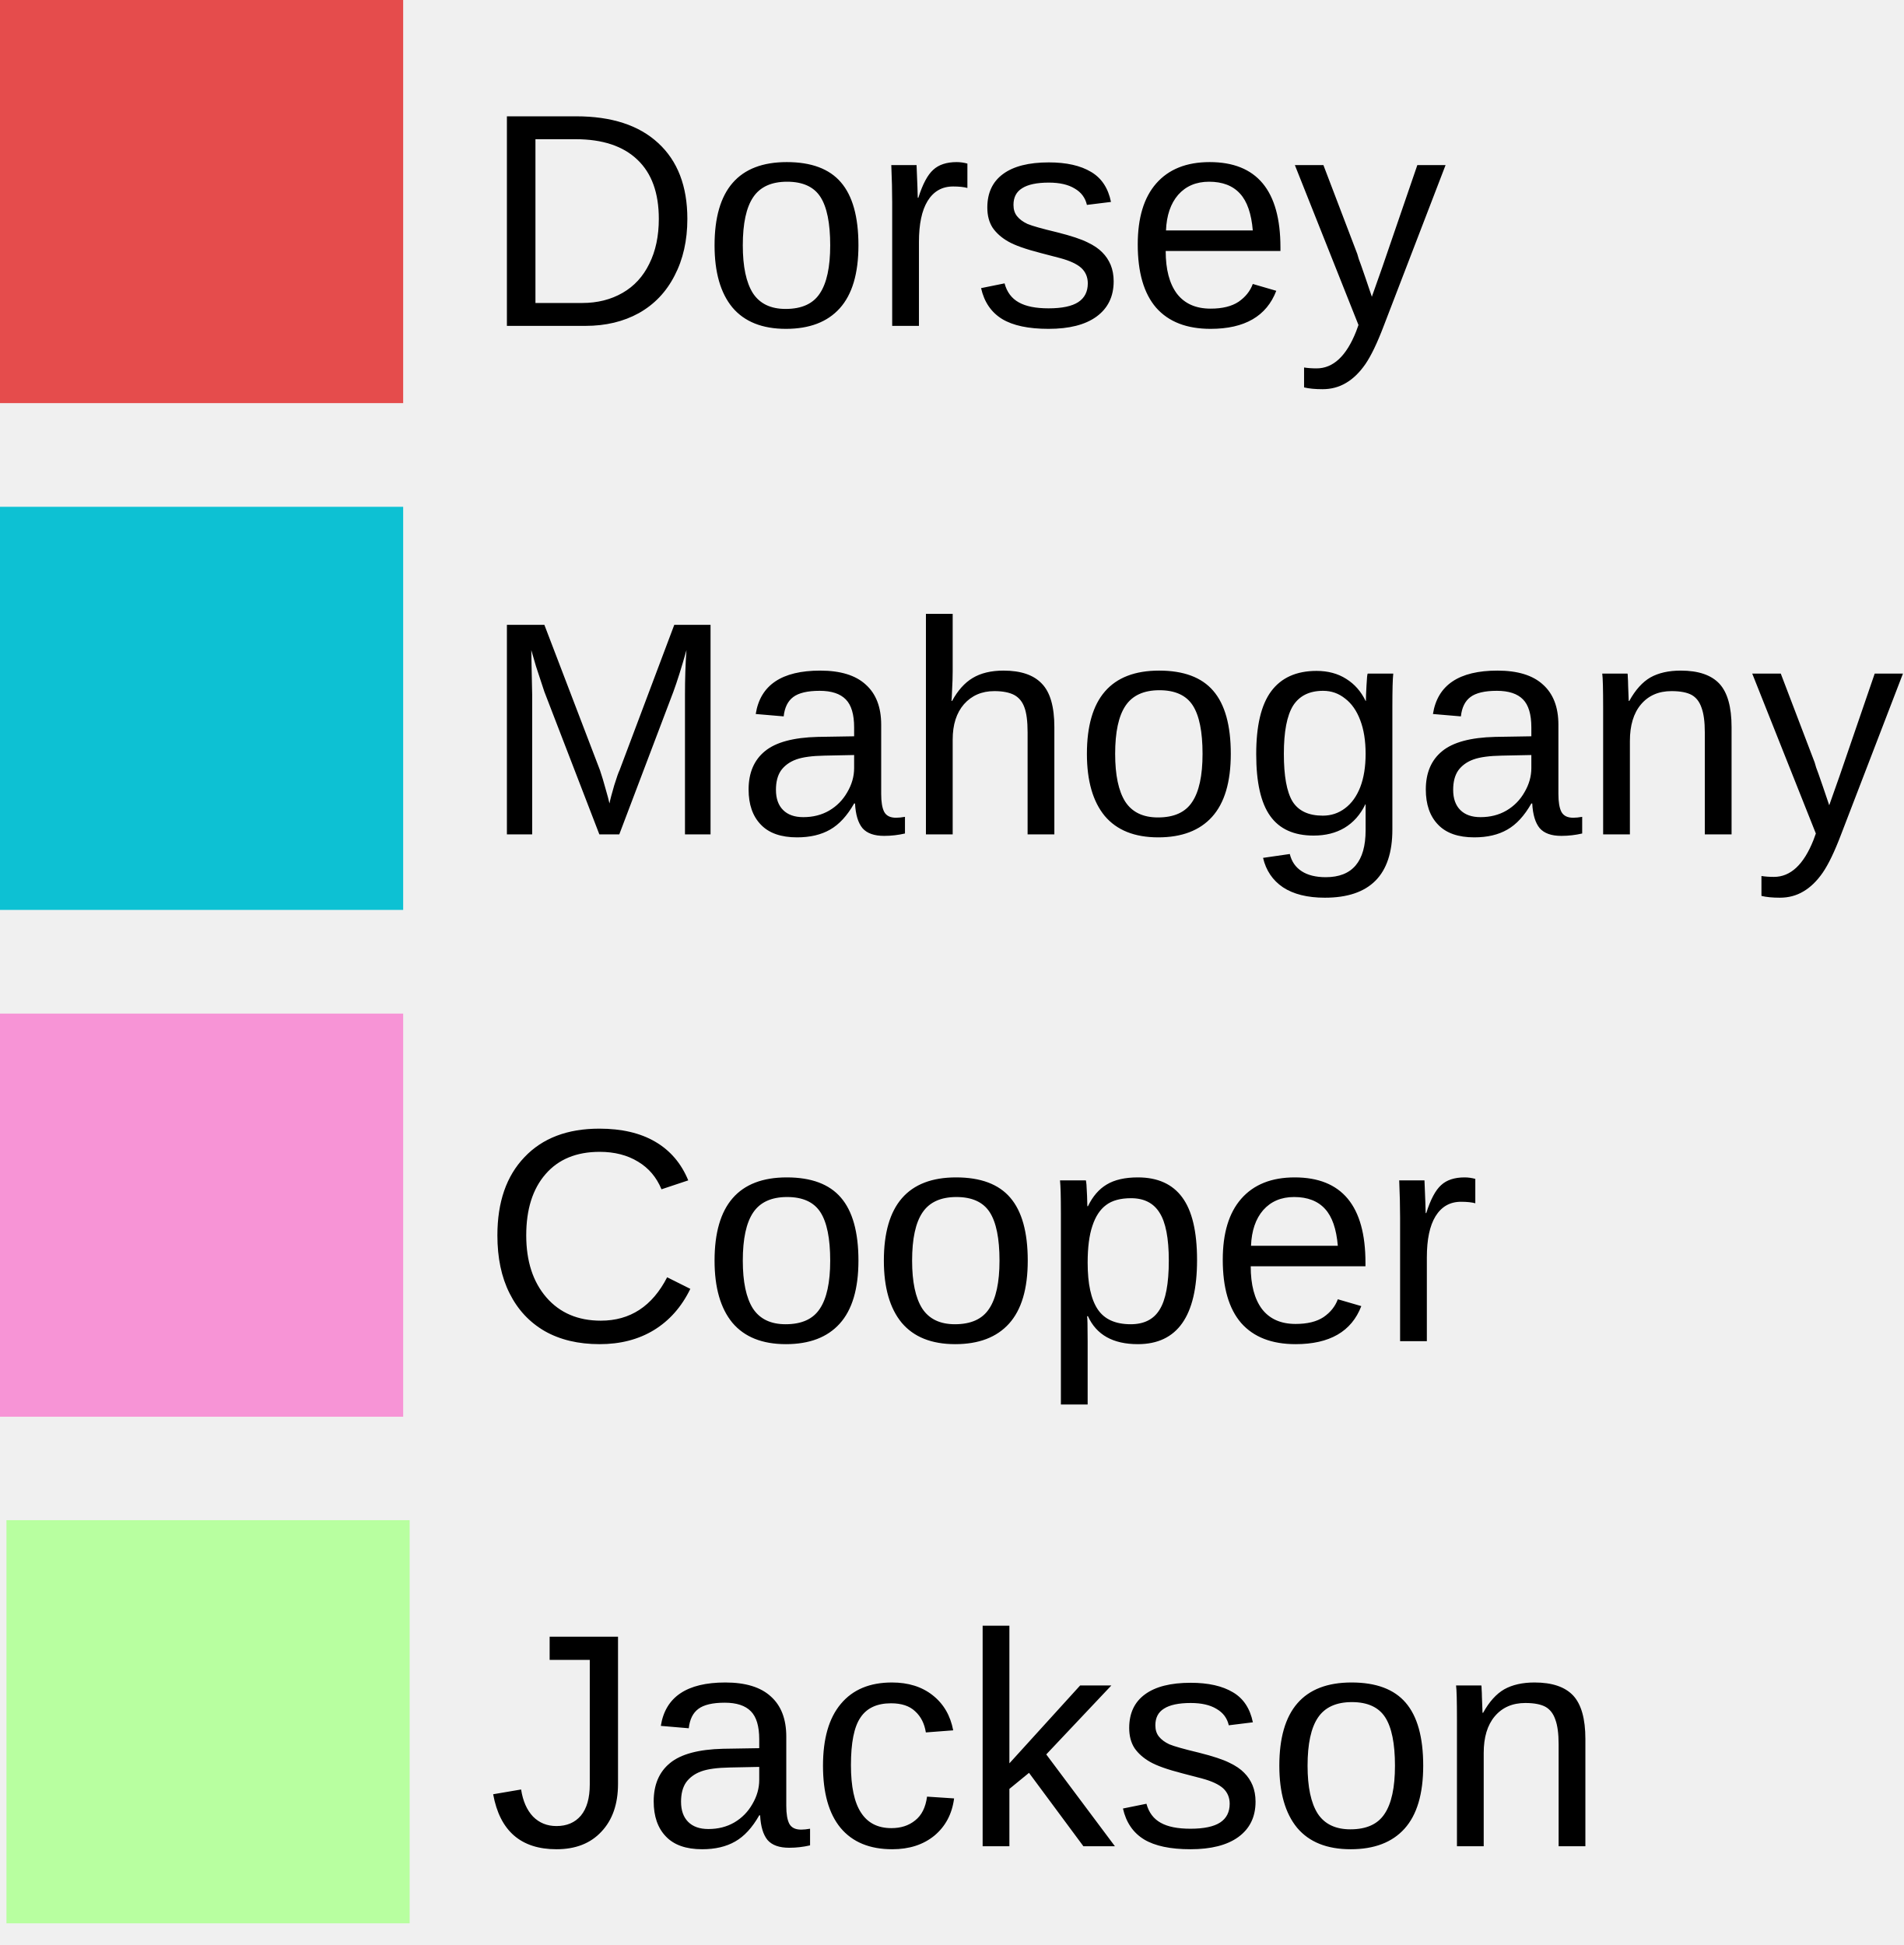
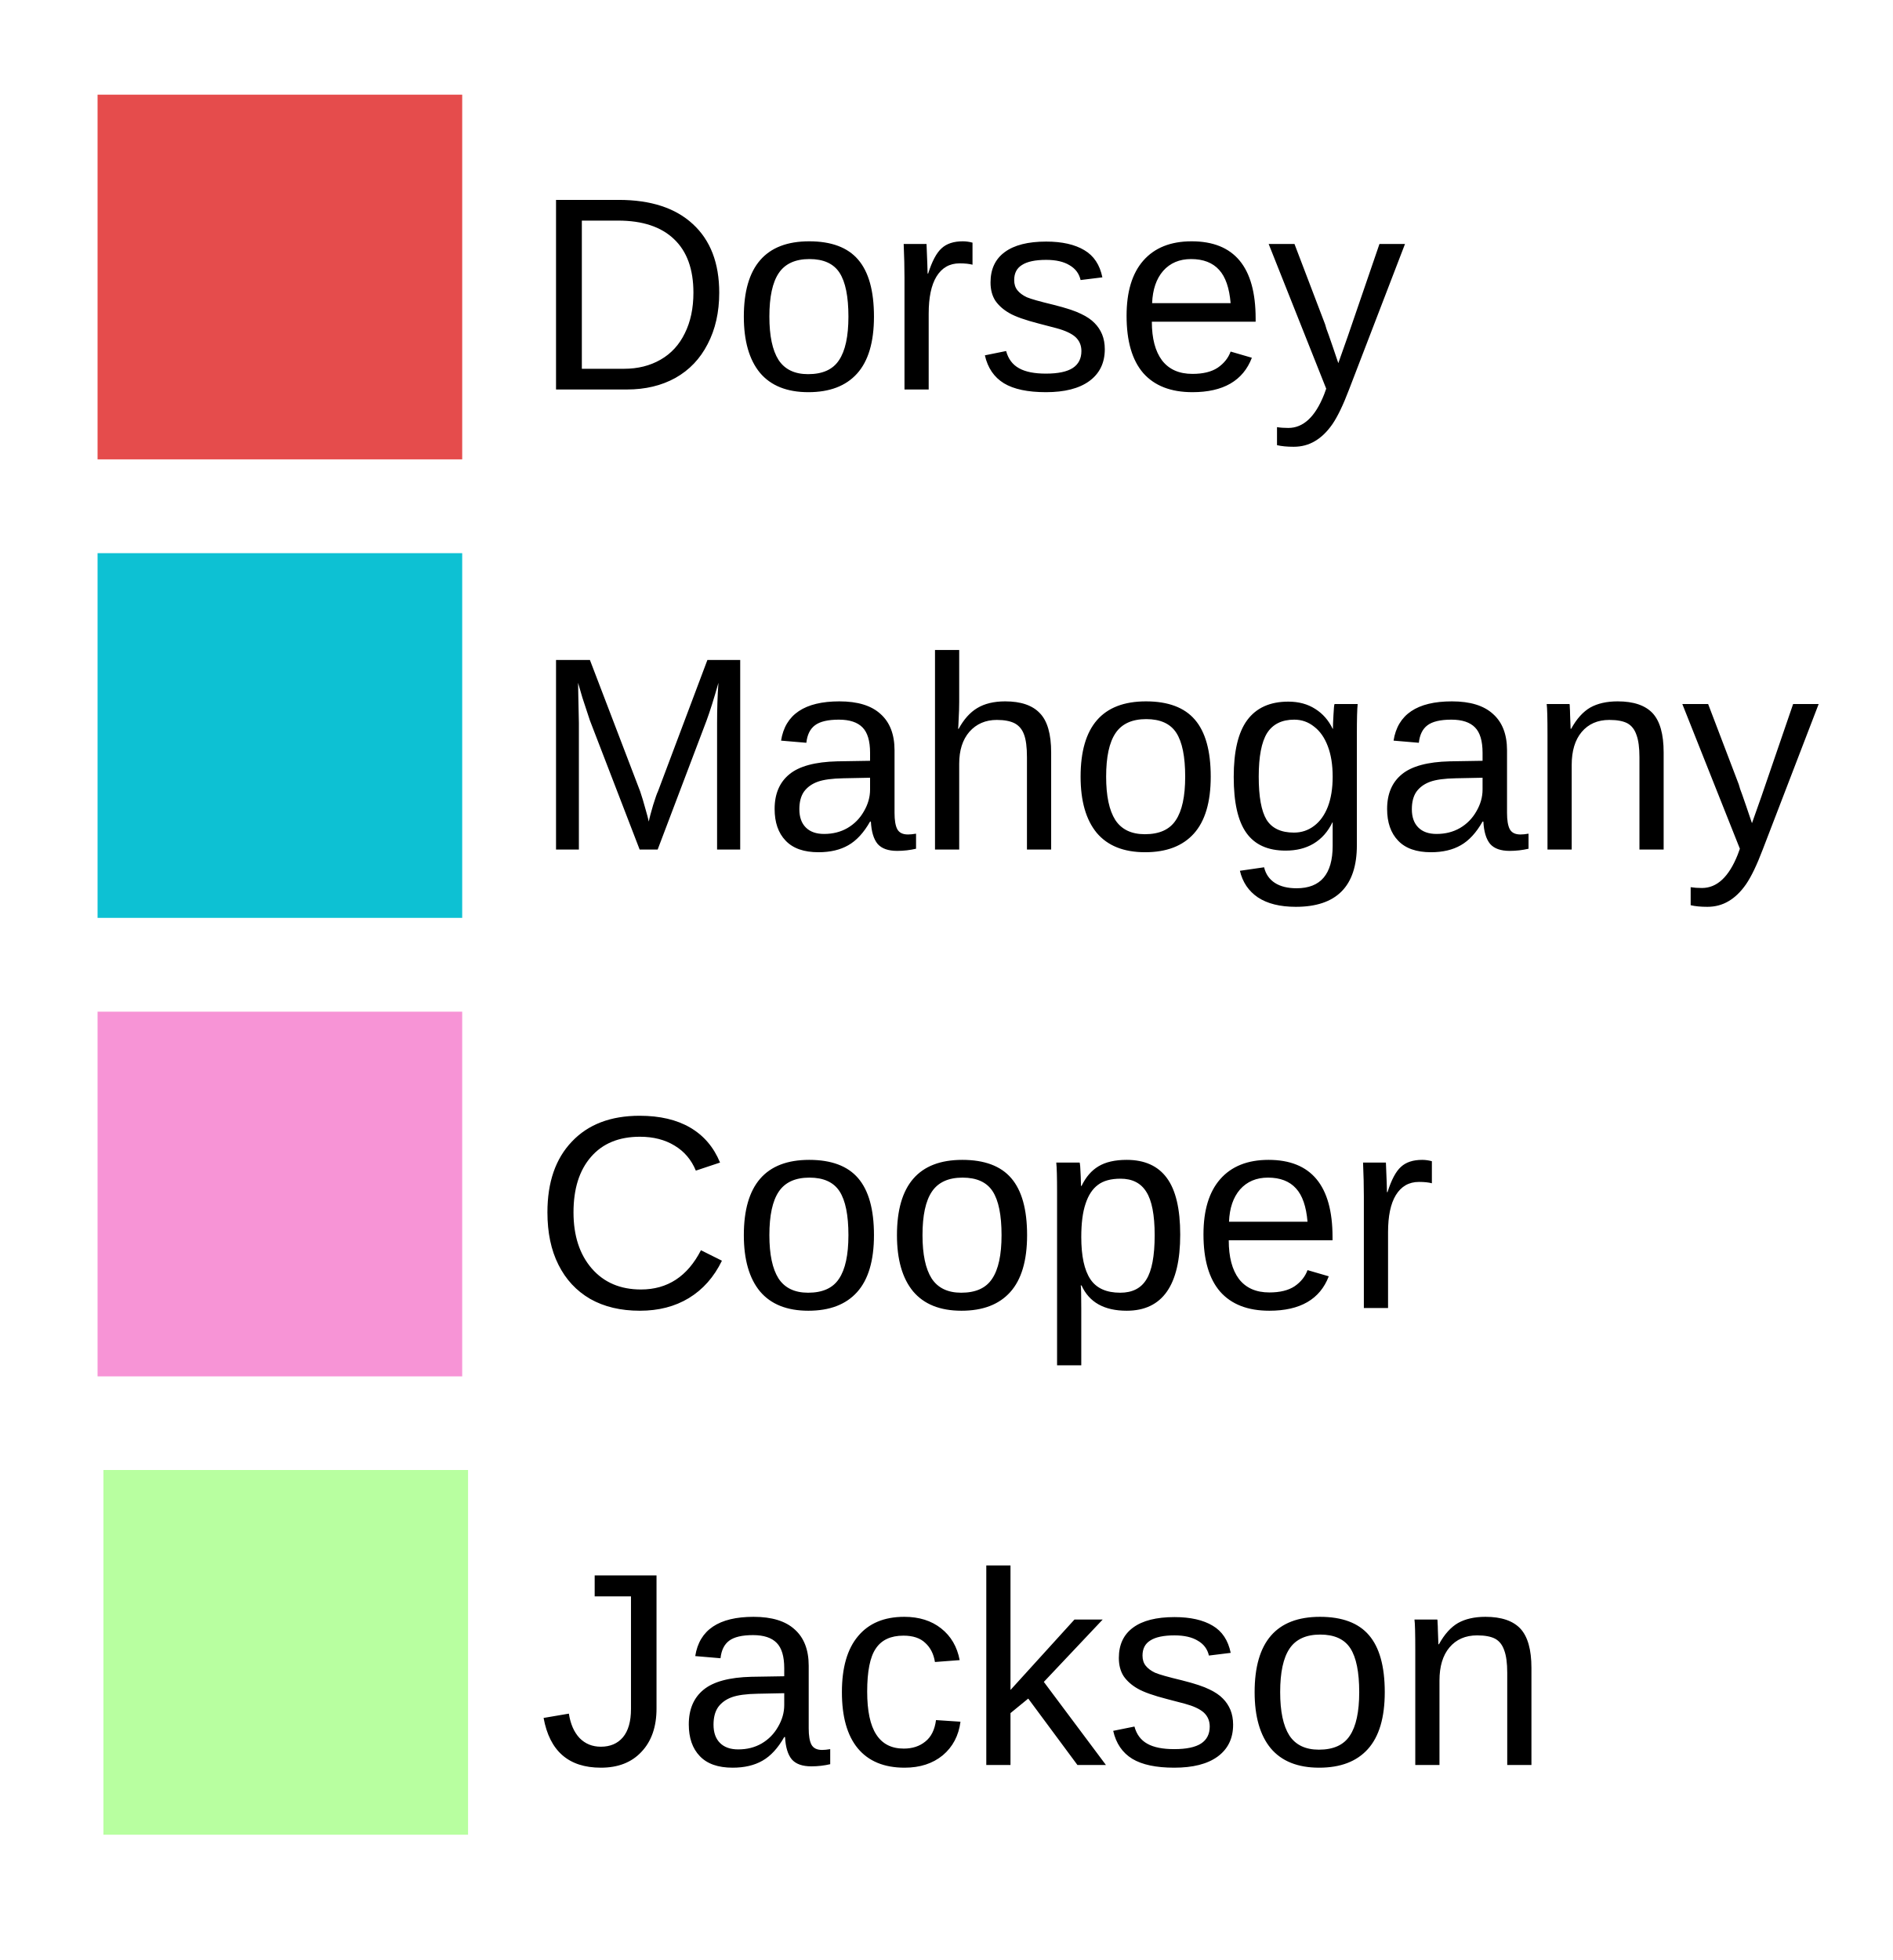
- <svg xmlns="http://www.w3.org/2000/svg" id="Layer_1" width="100.05" height="102.24" viewBox="0 0 100.05 102.24">
+ <svg xmlns="http://www.w3.org/2000/svg" id="Layer_1" width="110" height="113.88" viewBox="0 0 110 113.88">
  <defs>
-     <style>.cls-1{fill:#b8ffa0;}.cls-2{fill:#0dc1d3;}.cls-3{fill:#f794d6;}.cls-4{font-family:ArialMT, Arial;font-size:16px;}.cls-5{fill:#e54c4c;}</style>
+     <style>.cls-1{fill:#fff;}.cls-2{fill:#b8ffa0;}.cls-3{fill:#0dc1d3;}.cls-4{fill:#f794d6;}.cls-5{font-family:ArialMT, Arial;font-size:16px;}.cls-6{fill:#e54c4c;}</style>
  </defs>
-   <rect class="cls-5" width="21.19" height="21.19" />
-   <rect class="cls-2" y="26.64" width="21.19" height="21.19" />
-   <text class="cls-4" transform="translate(25.33 43.86)">
+   <rect class="cls-1" width="110" height="113.88" />
+   <rect class="cls-6" x="5.67" y="5.5" width="21.19" height="21.19" />
+   <rect class="cls-3" x="5.67" y="32.14" width="21.19" height="21.19" />
+   <text class="cls-5" transform="translate(31 49.36)">
    <tspan x="0" y="0">Mahogany</tspan>
  </text>
-   <text class="cls-4" transform="translate(25.33 17.13)">
+   <text class="cls-5" transform="translate(31 22.63)">
    <tspan x="0" y="0">Dorsey</tspan>
  </text>
-   <rect class="cls-1" x=".34" y="79.91" width="21.19" height="21.19" />
-   <rect class="cls-3" y="53.28" width="21.19" height="21.19" />
-   <text class="cls-4" transform="translate(25.33 70.5)">
+   <rect class="cls-2" x="6.01" y="85.41" width="21.19" height="21.19" />
+   <rect class="cls-4" x="5.67" y="58.78" width="21.19" height="21.19" />
+   <text class="cls-5" transform="translate(31 76)">
    <tspan x="0" y="0">Cooper</tspan>
  </text>
-   <text class="cls-4" transform="translate(25.67 97.05)">
+   <text class="cls-5" transform="translate(31.34 102.55)">
    <tspan x="0" y="0">Jackson</tspan>
  </text>
</svg>
